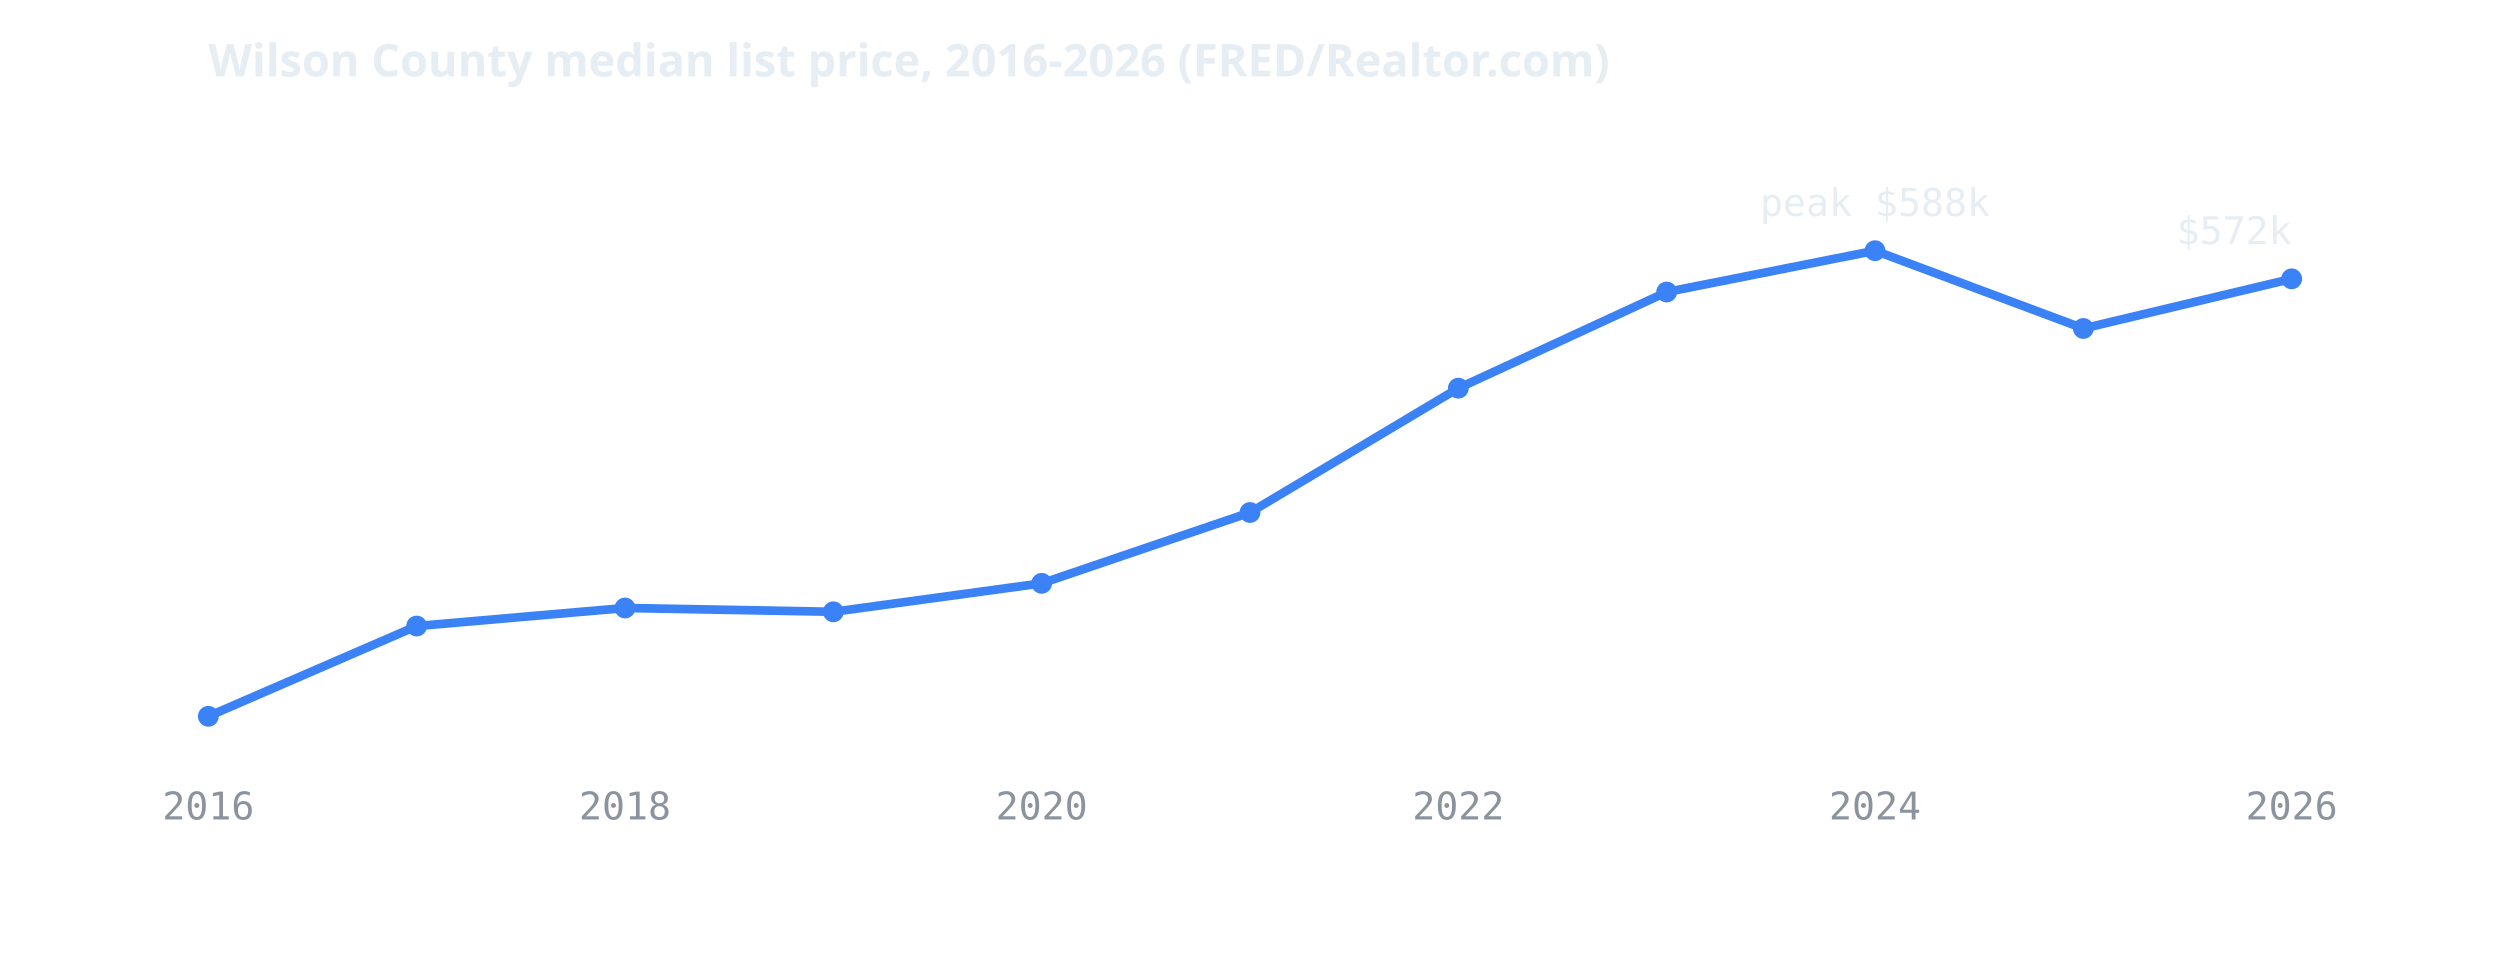
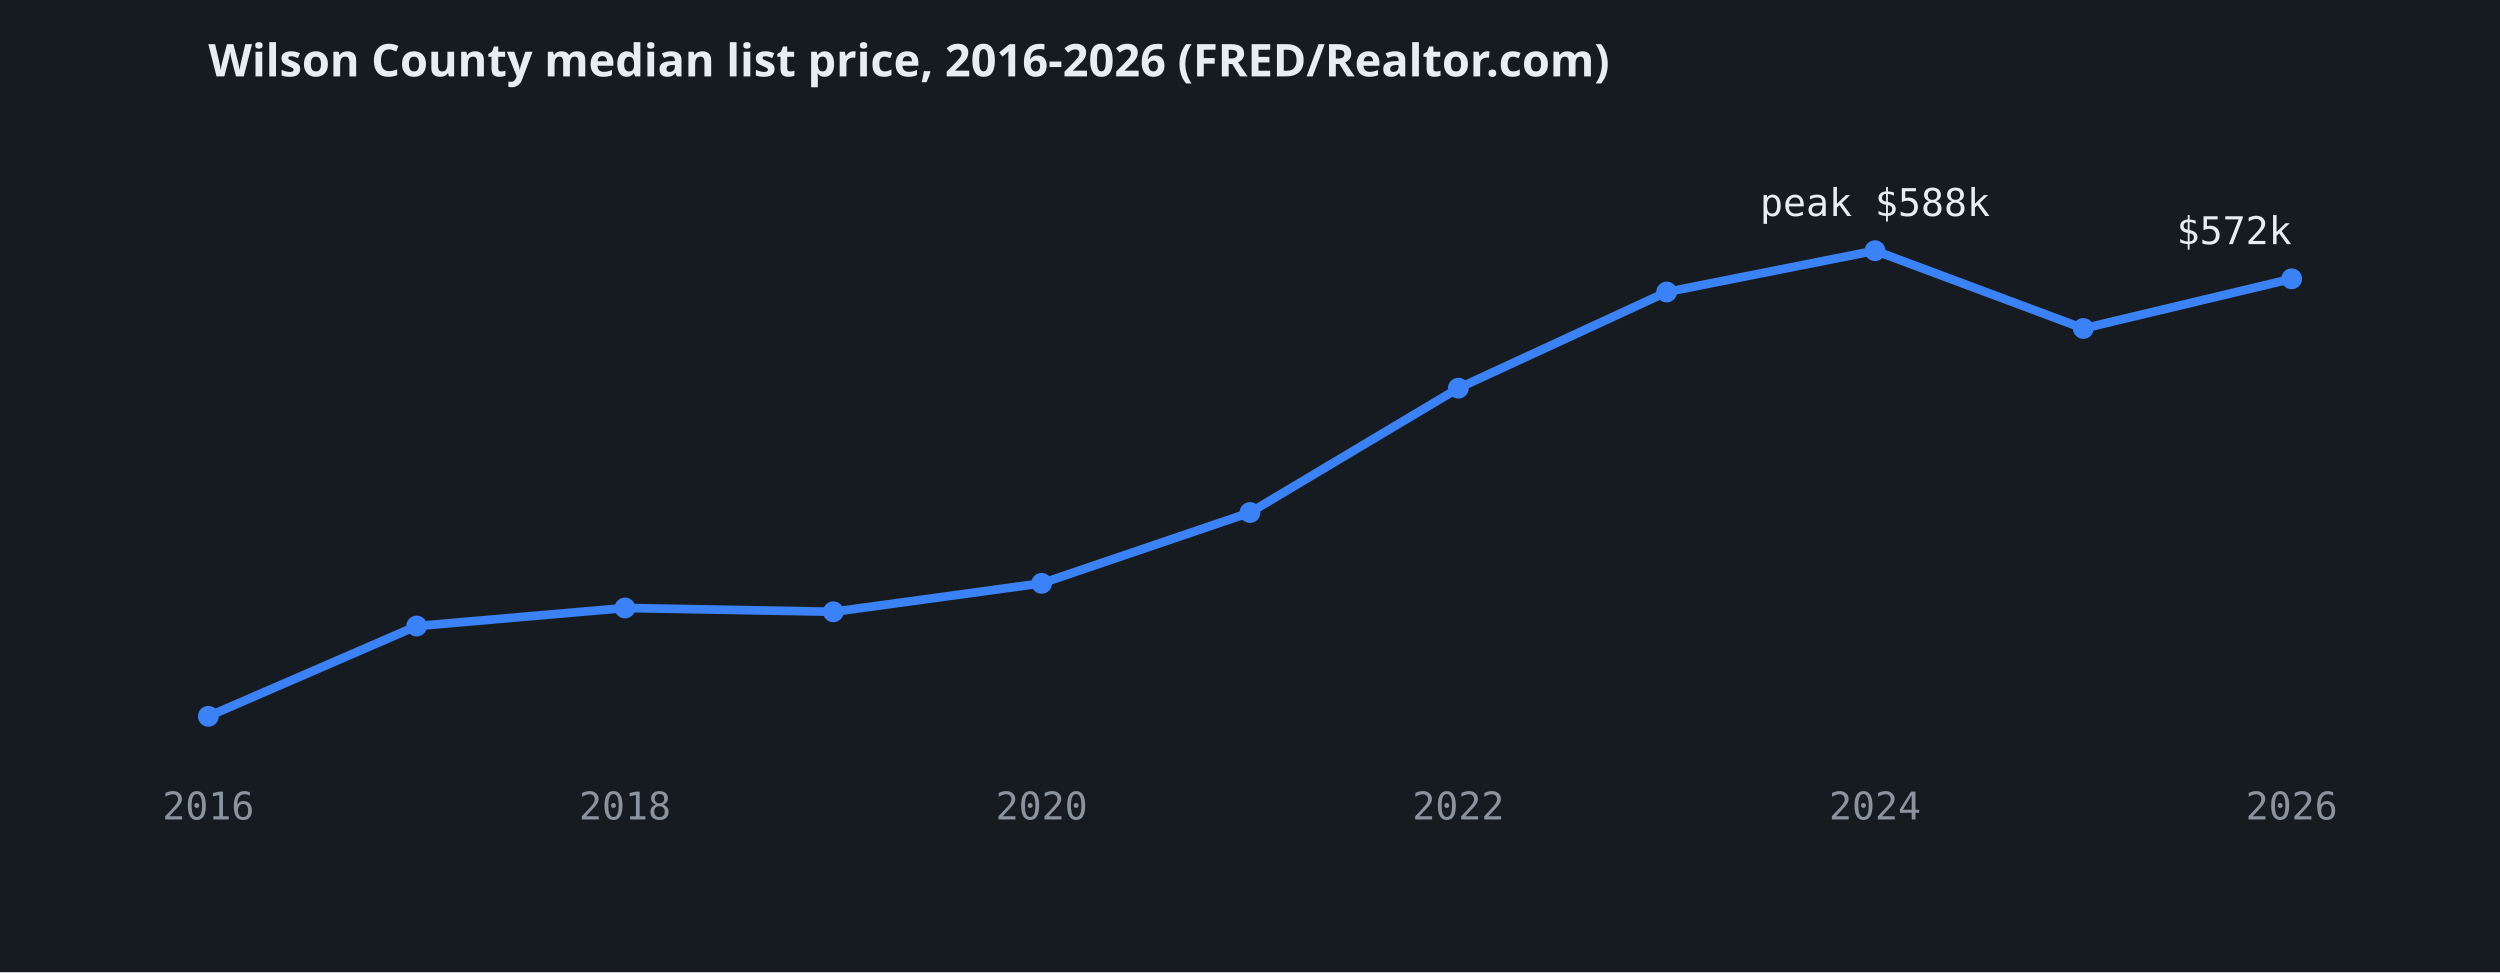
- <svg viewBox="0 0 720 280" class="cht">
+ <svg width="720" height="280" preserveAspectRatio="xMidYMid meet" viewBox="0 0 720 280" class="cht" data-bg="1">
  <style>.ax{fill:#8b949e;font:11px ui-monospace,monospace}.t{fill:#e6edf3;font:600 13px sans-serif}.v{fill:#e6edf3;font:11px ui-monospace,monospace}</style>
+   <rect width="720" height="280" fill="#161b22" />
  <text x="60" y="22" class="t">Wilson County median list price, 2016-2026 (FRED/Realtor.com)</text>
  <polyline points="60.0,206.3 120.0,180.3 180.0,175.1 240.0,176.2 300.0,168.0 360.0,147.6 420.0,111.8 480.0,84.1 540.0,72.2 600.0,94.6 660.0,80.3" fill="none" stroke="#3b82f6" stroke-width="2.5" />
  <circle cx="60.0" cy="206.3" r="3" fill="#3b82f6" />
  <circle cx="120.0" cy="180.3" r="3" fill="#3b82f6" />
  <circle cx="180.0" cy="175.1" r="3" fill="#3b82f6" />
  <circle cx="240.0" cy="176.2" r="3" fill="#3b82f6" />
  <circle cx="300.0" cy="168.0" r="3" fill="#3b82f6" />
  <circle cx="360.0" cy="147.6" r="3" fill="#3b82f6" />
  <circle cx="420.0" cy="111.8" r="3" fill="#3b82f6" />
  <circle cx="480.0" cy="84.1" r="3" fill="#3b82f6" />
  <circle cx="540.0" cy="72.2" r="3" fill="#3b82f6" />
  <circle cx="600.0" cy="94.6" r="3" fill="#3b82f6" />
  <circle cx="660.0" cy="80.3" r="3" fill="#3b82f6" />
  <text x="60.0" y="236" text-anchor="middle" class="ax">2016</text>
  <text x="180.0" y="236" text-anchor="middle" class="ax">2018</text>
  <text x="300.0" y="236" text-anchor="middle" class="ax">2020</text>
  <text x="420.0" y="236" text-anchor="middle" class="ax">2022</text>
  <text x="540.0" y="236" text-anchor="middle" class="ax">2024</text>
  <text x="660.0" y="236" text-anchor="middle" class="ax">2026</text>
  <text x="540.0" y="62.2" text-anchor="middle" class="v">peak $588k</text>
  <text x="660.0" y="70.3" text-anchor="end" class="v">$572k</text>
</svg>
